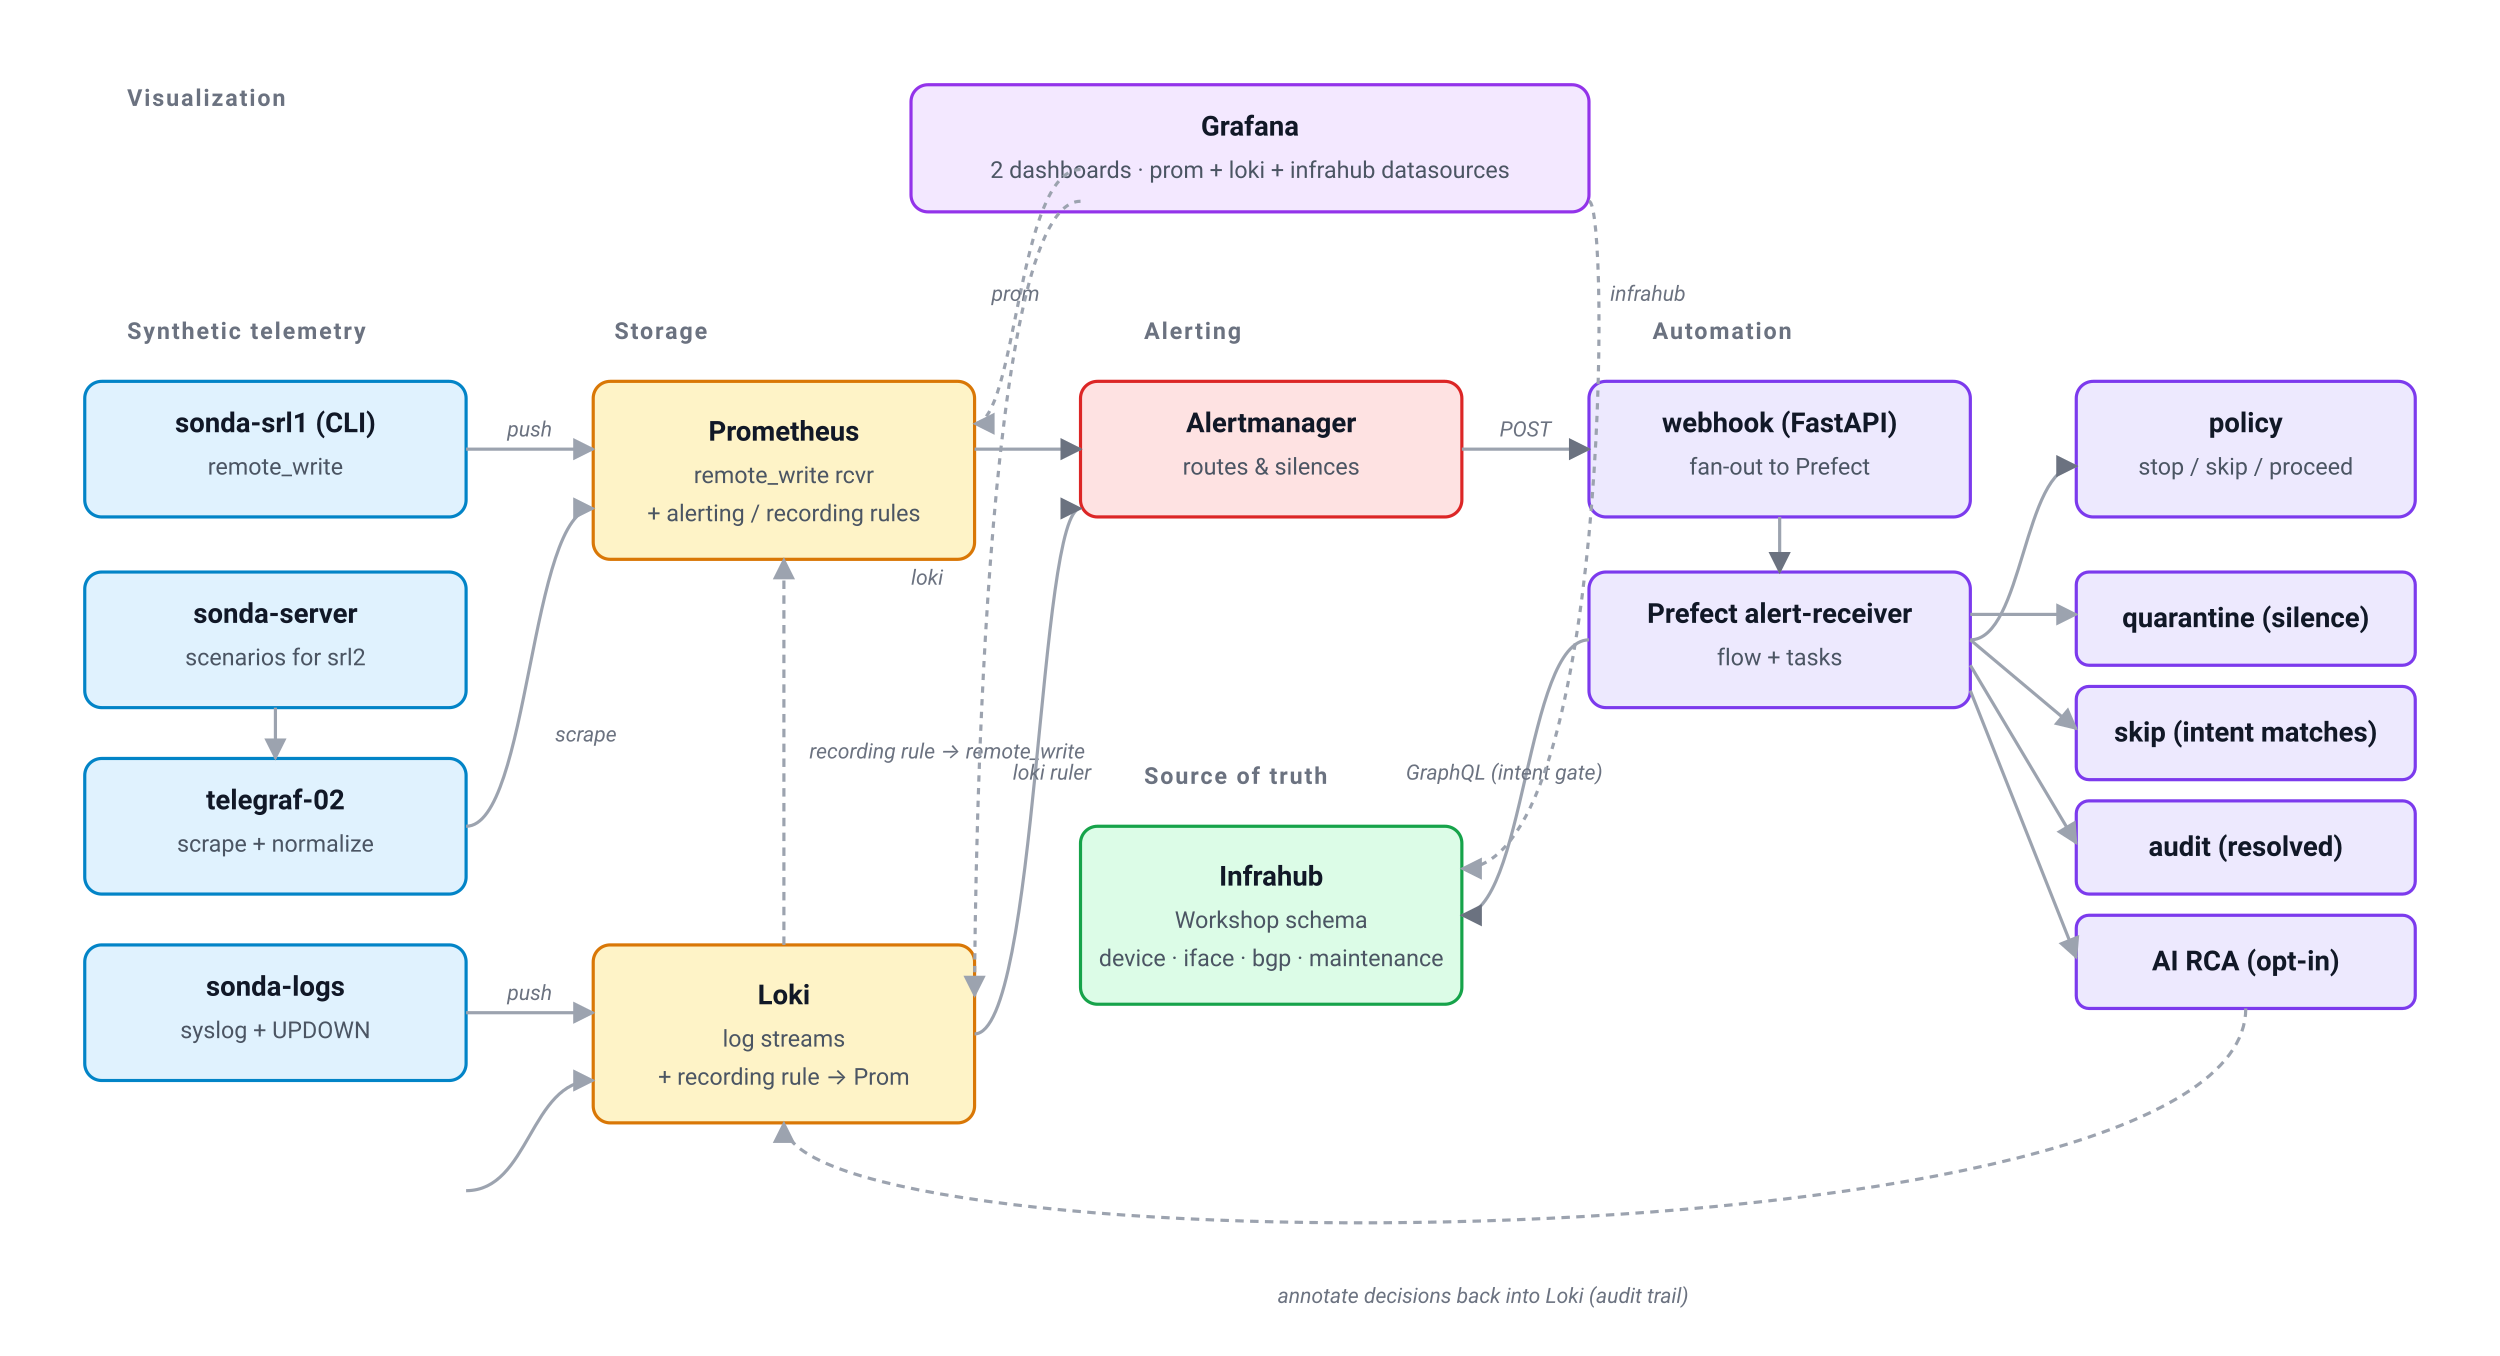
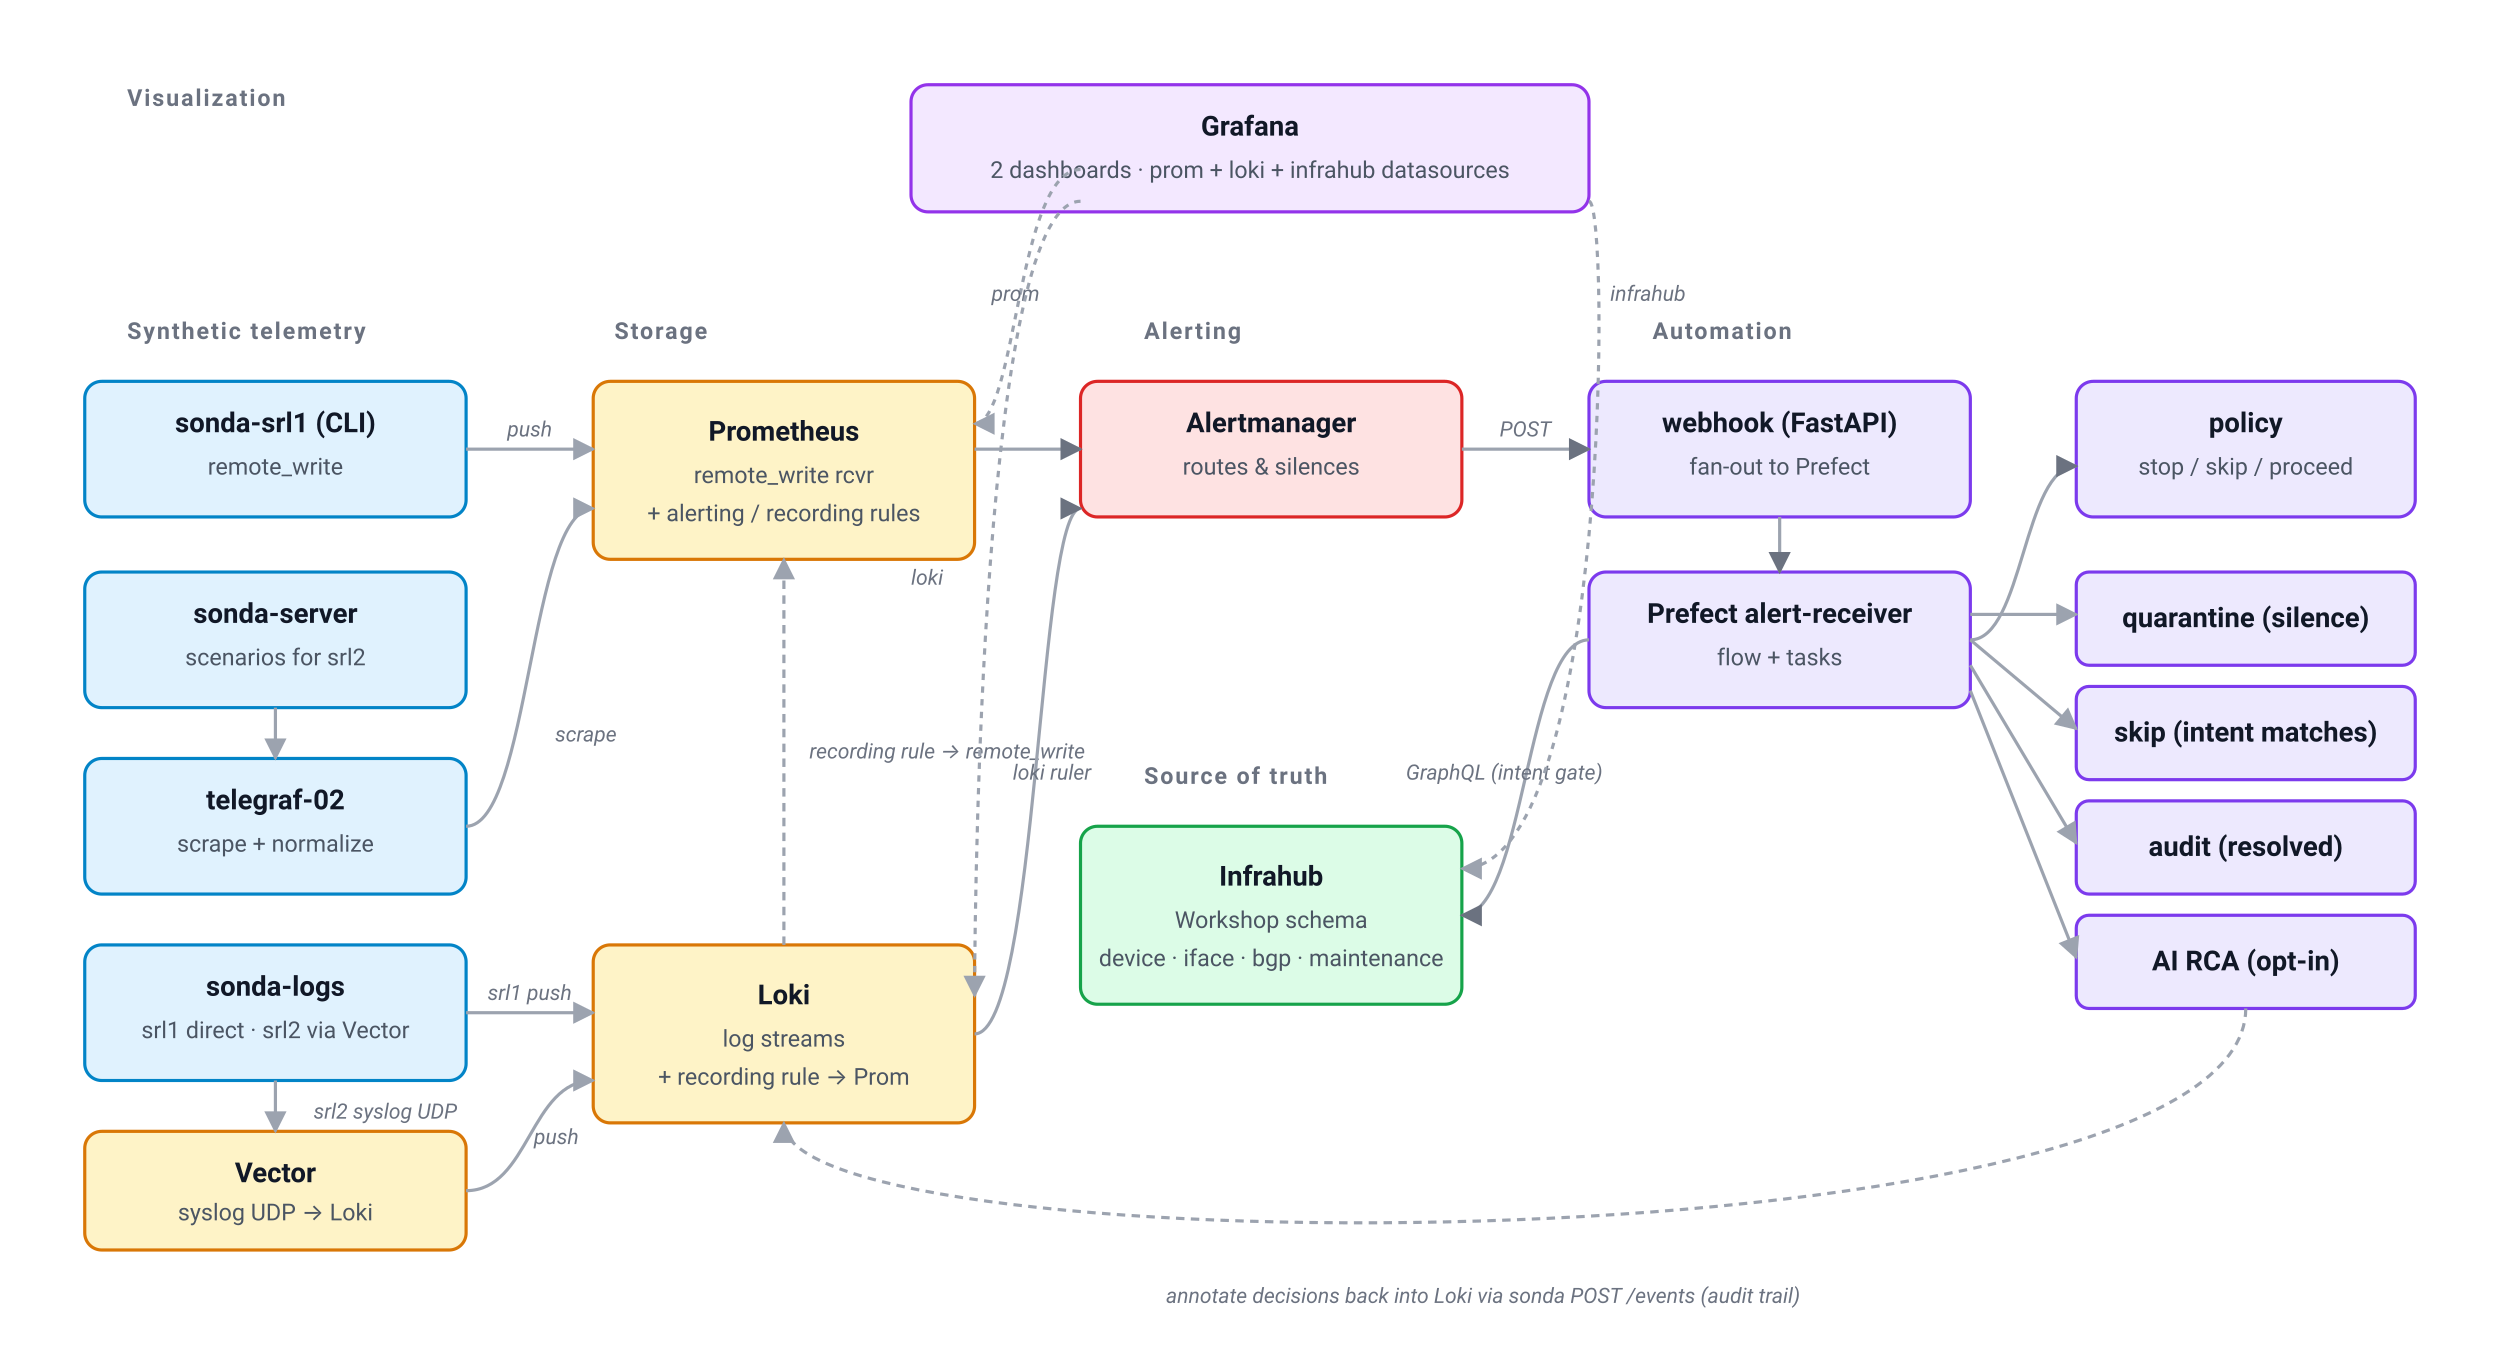
<svg xmlns="http://www.w3.org/2000/svg" viewBox="0 0 1180 640" role="img" aria-labelledby="title desc" font-family="-apple-system, BlinkMacSystemFont, 'Segoe UI', Roboto, sans-serif">
  <style>
    .layer-label  { font-size: 11px; font-weight: 600; letter-spacing: 0.08em;
                    text-transform: uppercase; fill: #6b7280; }
    .box          { stroke-width: 1.5; }
    .box-title    { font-size: 13px; font-weight: 600; fill: #111827; }
    .box-sub      { font-size: 11px; fill: #4b5563; }
    .arrow        { fill: none; stroke: #9ca3af; stroke-width: 1.5; }
    .arrow-strong { fill: none; stroke: #6b7280; stroke-width: 2; }
    .edge-label   { font-size: 10px; fill: #6b7280; font-style: italic; }

    /* Per-layer fills, light pastel backgrounds. */
    .src      { fill: #e0f2fe; stroke: #0284c7; }   /* sonda — sky      */
    .pipe     { fill: #fef3c7; stroke: #d97706; }   /* prom/loki — amber */
    .alert    { fill: #fee2e2; stroke: #dc2626; }   /* alertmanager — red */
    .auto     { fill: #ede9fe; stroke: #7c3aed; }   /* webhook + prefect — violet */
    .sot      { fill: #dcfce7; stroke: #16a34a; }   /* infrahub — green */
    .viz      { fill: #f3e8ff; stroke: #9333ea; }   /* grafana — purple */
  </style>
  <defs>
    <marker id="arrowhead" viewBox="0 0 10 10" refX="9" refY="5" markerWidth="7" markerHeight="7" orient="auto-start-reverse">
      <path d="M 0 0 L 10 5 L 0 10 z" fill="#6b7280" />
    </marker>
    <marker id="arrowhead-faint" viewBox="0 0 10 10" refX="9" refY="5" markerWidth="7" markerHeight="7" orient="auto-start-reverse">
      <path d="M 0 0 L 10 5 L 0 10 z" fill="#9ca3af" />
    </marker>
  </defs>
  <text x="60" y="50" class="layer-label">Visualization</text>
  <g>
    <rect x="430" y="40" width="320" height="60" rx="8" class="box viz" />
    <text x="590" y="64" class="box-title" text-anchor="middle">Grafana</text>
    <text x="590" y="84" class="box-sub" text-anchor="middle">2 dashboards · prom + loki + infrahub datasources</text>
  </g>
  <text x="60" y="160" class="layer-label">Synthetic telemetry</text>
  <g>
    <rect x="40" y="180" width="180" height="64" rx="8" class="box src" />
    <text x="130" y="204" class="box-title" text-anchor="middle">sonda-srl1 (CLI)</text>
    <text x="130" y="224" class="box-sub" text-anchor="middle">remote_write</text>
  </g>
  <g>
    <rect x="40" y="270" width="180" height="64" rx="8" class="box src" />
    <text x="130" y="294" class="box-title" text-anchor="middle">sonda-server</text>
    <text x="130" y="314" class="box-sub" text-anchor="middle">scenarios for srl2</text>
  </g>
  <g>
    <rect x="40" y="358" width="180" height="64" rx="8" class="box src" />
    <text x="130" y="382" class="box-title" text-anchor="middle">telegraf-02</text>
    <text x="130" y="402" class="box-sub" text-anchor="middle">scrape + normalize</text>
  </g>
  <path d="M 130 334 L 130 358" class="arrow" marker-end="url(#arrowhead-faint)" />
  <g>
    <rect x="40" y="446" width="180" height="64" rx="8" class="box src" />
    <text x="130" y="470" class="box-title" text-anchor="middle">sonda-logs</text>
-     <text x="130" y="490" class="box-sub" text-anchor="middle">syslog + UPDOWN</text>
+     <text x="130" y="490" class="box-sub" text-anchor="middle">srl1 direct · srl2 via Vector</text>
+   </g>
+   <g>
+     <rect x="40" y="534" width="180" height="56" rx="8" class="box pipe" />
+     <text x="130" y="558" class="box-title" text-anchor="middle">Vector</text>
+     <text x="130" y="576" class="box-sub" text-anchor="middle">syslog UDP → Loki</text>
  </g>
  <text x="290" y="160" class="layer-label">Storage</text>
  <g>
    <rect x="280" y="180" width="180" height="84" rx="8" class="box pipe" />
    <text x="370" y="208" class="box-title" text-anchor="middle">Prometheus</text>
    <text x="370" y="228" class="box-sub" text-anchor="middle">remote_write rcvr</text>
    <text x="370" y="246" class="box-sub" text-anchor="middle">+ alerting / recording rules</text>
  </g>
  <g>
    <rect x="280" y="446" width="180" height="84" rx="8" class="box pipe" />
    <text x="370" y="474" class="box-title" text-anchor="middle">Loki</text>
    <text x="370" y="494" class="box-sub" text-anchor="middle">log streams</text>
    <text x="370" y="512" class="box-sub" text-anchor="middle">+ recording rule → Prom</text>
  </g>
  <path d="M 220 212 L 280 212" class="arrow" marker-end="url(#arrowhead-faint)" />
  <text x="250" y="206" class="edge-label" text-anchor="middle">push</text>
  <path d="M 220 390 C 250 390, 250 240, 280 240" class="arrow" marker-end="url(#arrowhead-faint)" />
  <text x="262" y="350" class="edge-label">scrape</text>
  <path d="M 220 478 L 280 478" class="arrow" marker-end="url(#arrowhead-faint)" />
-   <text x="250" y="472" class="edge-label" text-anchor="middle">push</text>
+   <text x="250" y="472" class="edge-label" text-anchor="middle">srl1 push</text>
+   <path d="M 130 510 L 130 534" class="arrow" marker-end="url(#arrowhead-faint)" />
+   <text x="148" y="528" class="edge-label">srl2 syslog UDP</text>
  <path d="M 220 562 C 250 562, 250 510, 280 510" class="arrow" marker-end="url(#arrowhead-faint)" />
+   <text x="252" y="540" class="edge-label">push</text>
  <path d="M 370 446 L 370 264" class="arrow" stroke-dasharray="4 3" marker-end="url(#arrowhead-faint)" />
  <text x="382" y="358" class="edge-label">recording rule → remote_write</text>
  <text x="540" y="160" class="layer-label">Alerting</text>
  <g>
    <rect x="510" y="180" width="180" height="64" rx="8" class="box alert" />
    <text x="600" y="204" class="box-title" text-anchor="middle">Alertmanager</text>
    <text x="600" y="224" class="box-sub" text-anchor="middle">routes &amp; silences</text>
  </g>
  <path d="M 460 212 L 510 212" class="arrow" marker-end="url(#arrowhead)" />
  <path d="M 460 488 C 490 488, 490 240, 510 240" class="arrow" marker-end="url(#arrowhead)" />
  <text x="478" y="368" class="edge-label">loki ruler</text>
  <text x="780" y="160" class="layer-label">Automation</text>
  <g>
    <rect x="750" y="180" width="180" height="64" rx="8" class="box auto" />
    <text x="840" y="204" class="box-title" text-anchor="middle">webhook (FastAPI)</text>
    <text x="840" y="224" class="box-sub" text-anchor="middle">fan-out to Prefect</text>
  </g>
  <path d="M 690 212 L 750 212" class="arrow" marker-end="url(#arrowhead)" />
  <text x="720" y="206" class="edge-label" text-anchor="middle">POST</text>
  <g>
    <rect x="750" y="270" width="180" height="64" rx="8" class="box auto" />
    <text x="840" y="294" class="box-title" text-anchor="middle">Prefect alert-receiver</text>
    <text x="840" y="314" class="box-sub" text-anchor="middle">flow + tasks</text>
  </g>
  <path d="M 840 244 L 840 270" class="arrow" marker-end="url(#arrowhead)" />
  <g>
    <rect x="980" y="180" width="160" height="64" rx="8" class="box auto" />
    <text x="1060" y="204" class="box-title" text-anchor="middle">policy</text>
    <text x="1060" y="224" class="box-sub" text-anchor="middle">stop / skip / proceed</text>
  </g>
  <path d="M 930 302 C 955 302, 955 220, 980 220" class="arrow" marker-end="url(#arrowhead)" />
  <g>
    <rect x="980" y="270" width="160" height="44" rx="6" class="box auto" />
    <text x="1060" y="296" class="box-title" text-anchor="middle">quarantine (silence)</text>
  </g>
  <g>
    <rect x="980" y="324" width="160" height="44" rx="6" class="box auto" />
    <text x="1060" y="350" class="box-title" text-anchor="middle">skip (intent matches)</text>
  </g>
  <g>
    <rect x="980" y="378" width="160" height="44" rx="6" class="box auto" />
    <text x="1060" y="404" class="box-title" text-anchor="middle">audit (resolved)</text>
  </g>
  <g>
    <rect x="980" y="432" width="160" height="44" rx="6" class="box auto" />
    <text x="1060" y="458" class="box-title" text-anchor="middle">AI RCA (opt-in)</text>
  </g>
  <path d="M 930 290 L 980 290" class="arrow" marker-end="url(#arrowhead-faint)" />
  <path d="M 930 302 L 980 344" class="arrow" marker-end="url(#arrowhead-faint)" />
  <path d="M 930 314 L 980 398" class="arrow" marker-end="url(#arrowhead-faint)" />
  <path d="M 930 326 L 980 452" class="arrow" marker-end="url(#arrowhead-faint)" />
  <path d="M 1060 476 C 1060 600, 370 600, 370 530" class="arrow" stroke-dasharray="4 3" marker-end="url(#arrowhead-faint)" />
-   <text x="700" y="615" class="edge-label" text-anchor="middle">annotate decisions back into Loki (audit trail)</text>
+   <text x="700" y="615" class="edge-label" text-anchor="middle">annotate decisions back into Loki via sonda POST /events (audit trail)</text>
  <text x="540" y="370" class="layer-label">Source of truth</text>
  <g>
    <rect x="510" y="390" width="180" height="84" rx="8" class="box sot" />
    <text x="600" y="418" class="box-title" text-anchor="middle">Infrahub</text>
    <text x="600" y="438" class="box-sub" text-anchor="middle">Workshop schema</text>
    <text x="600" y="456" class="box-sub" text-anchor="middle">device · iface · bgp · maintenance</text>
  </g>
  <path d="M 750 302 C 720 302, 720 432, 690 432" class="arrow" marker-end="url(#arrowhead)" />
  <text x="710" y="368" class="edge-label" text-anchor="middle">GraphQL (intent gate)</text>
  <path d="M 510 80 C 480 80, 480 200, 460 200" class="arrow" stroke-dasharray="3 3" marker-end="url(#arrowhead-faint)" />
  <text x="468" y="142" class="edge-label">prom</text>
  <path d="M 510 95 C 460 95, 460 470, 460 470" class="arrow" stroke-dasharray="3 3" marker-end="url(#arrowhead-faint)" />
  <text x="430" y="276" class="edge-label">loki</text>
  <path d="M 750 95 C 760 95, 760 410, 690 410" class="arrow" stroke-dasharray="3 3" marker-end="url(#arrowhead-faint)" />
  <text x="760" y="142" class="edge-label">infrahub</text>
</svg>
